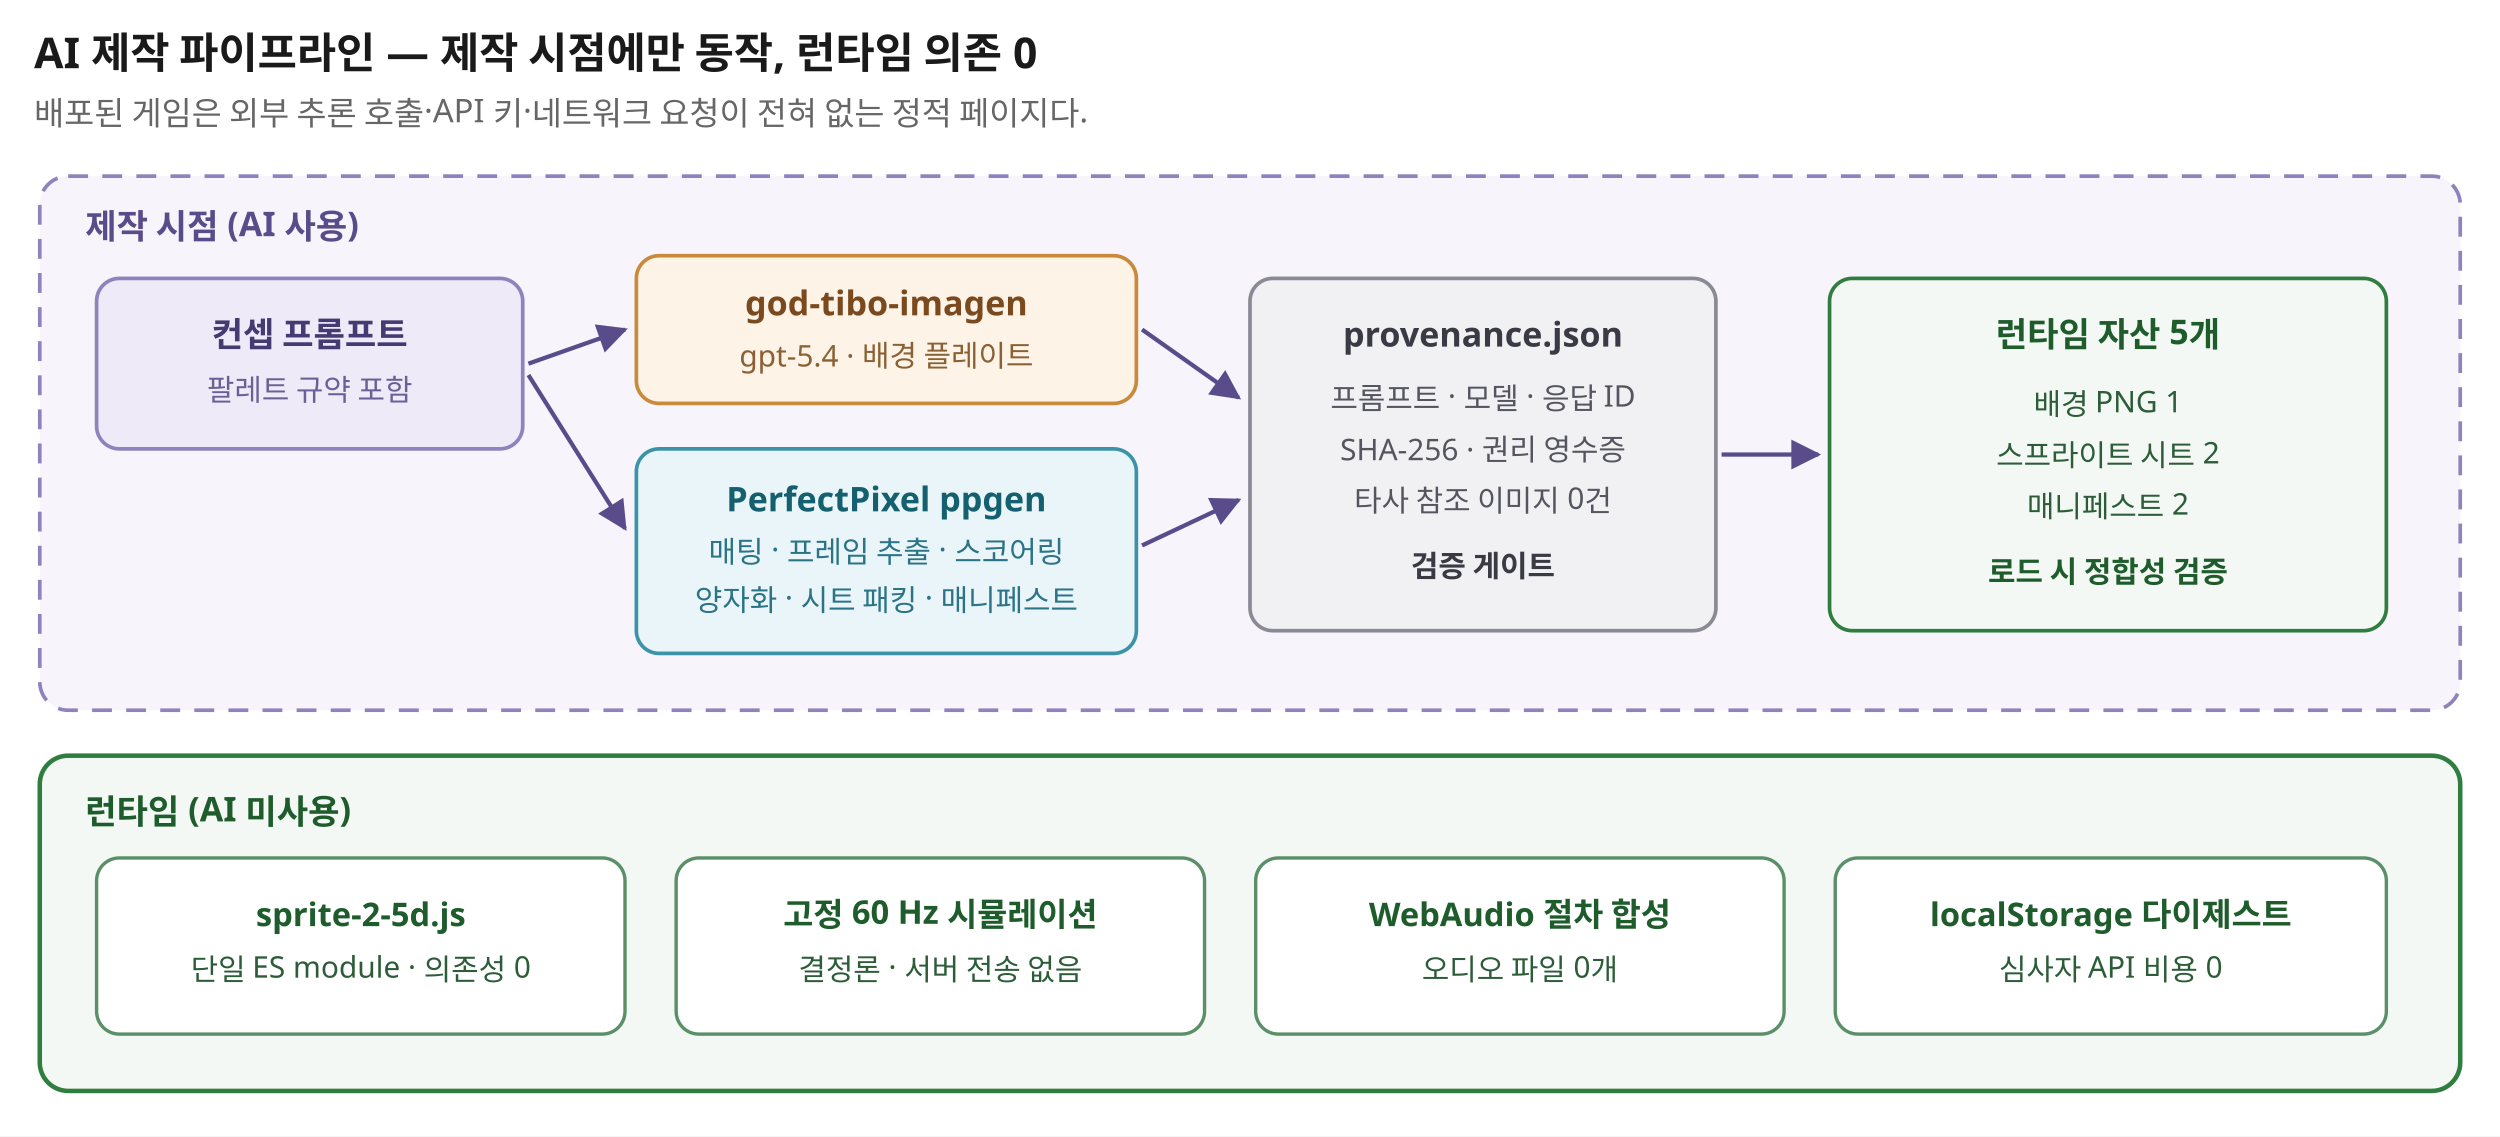
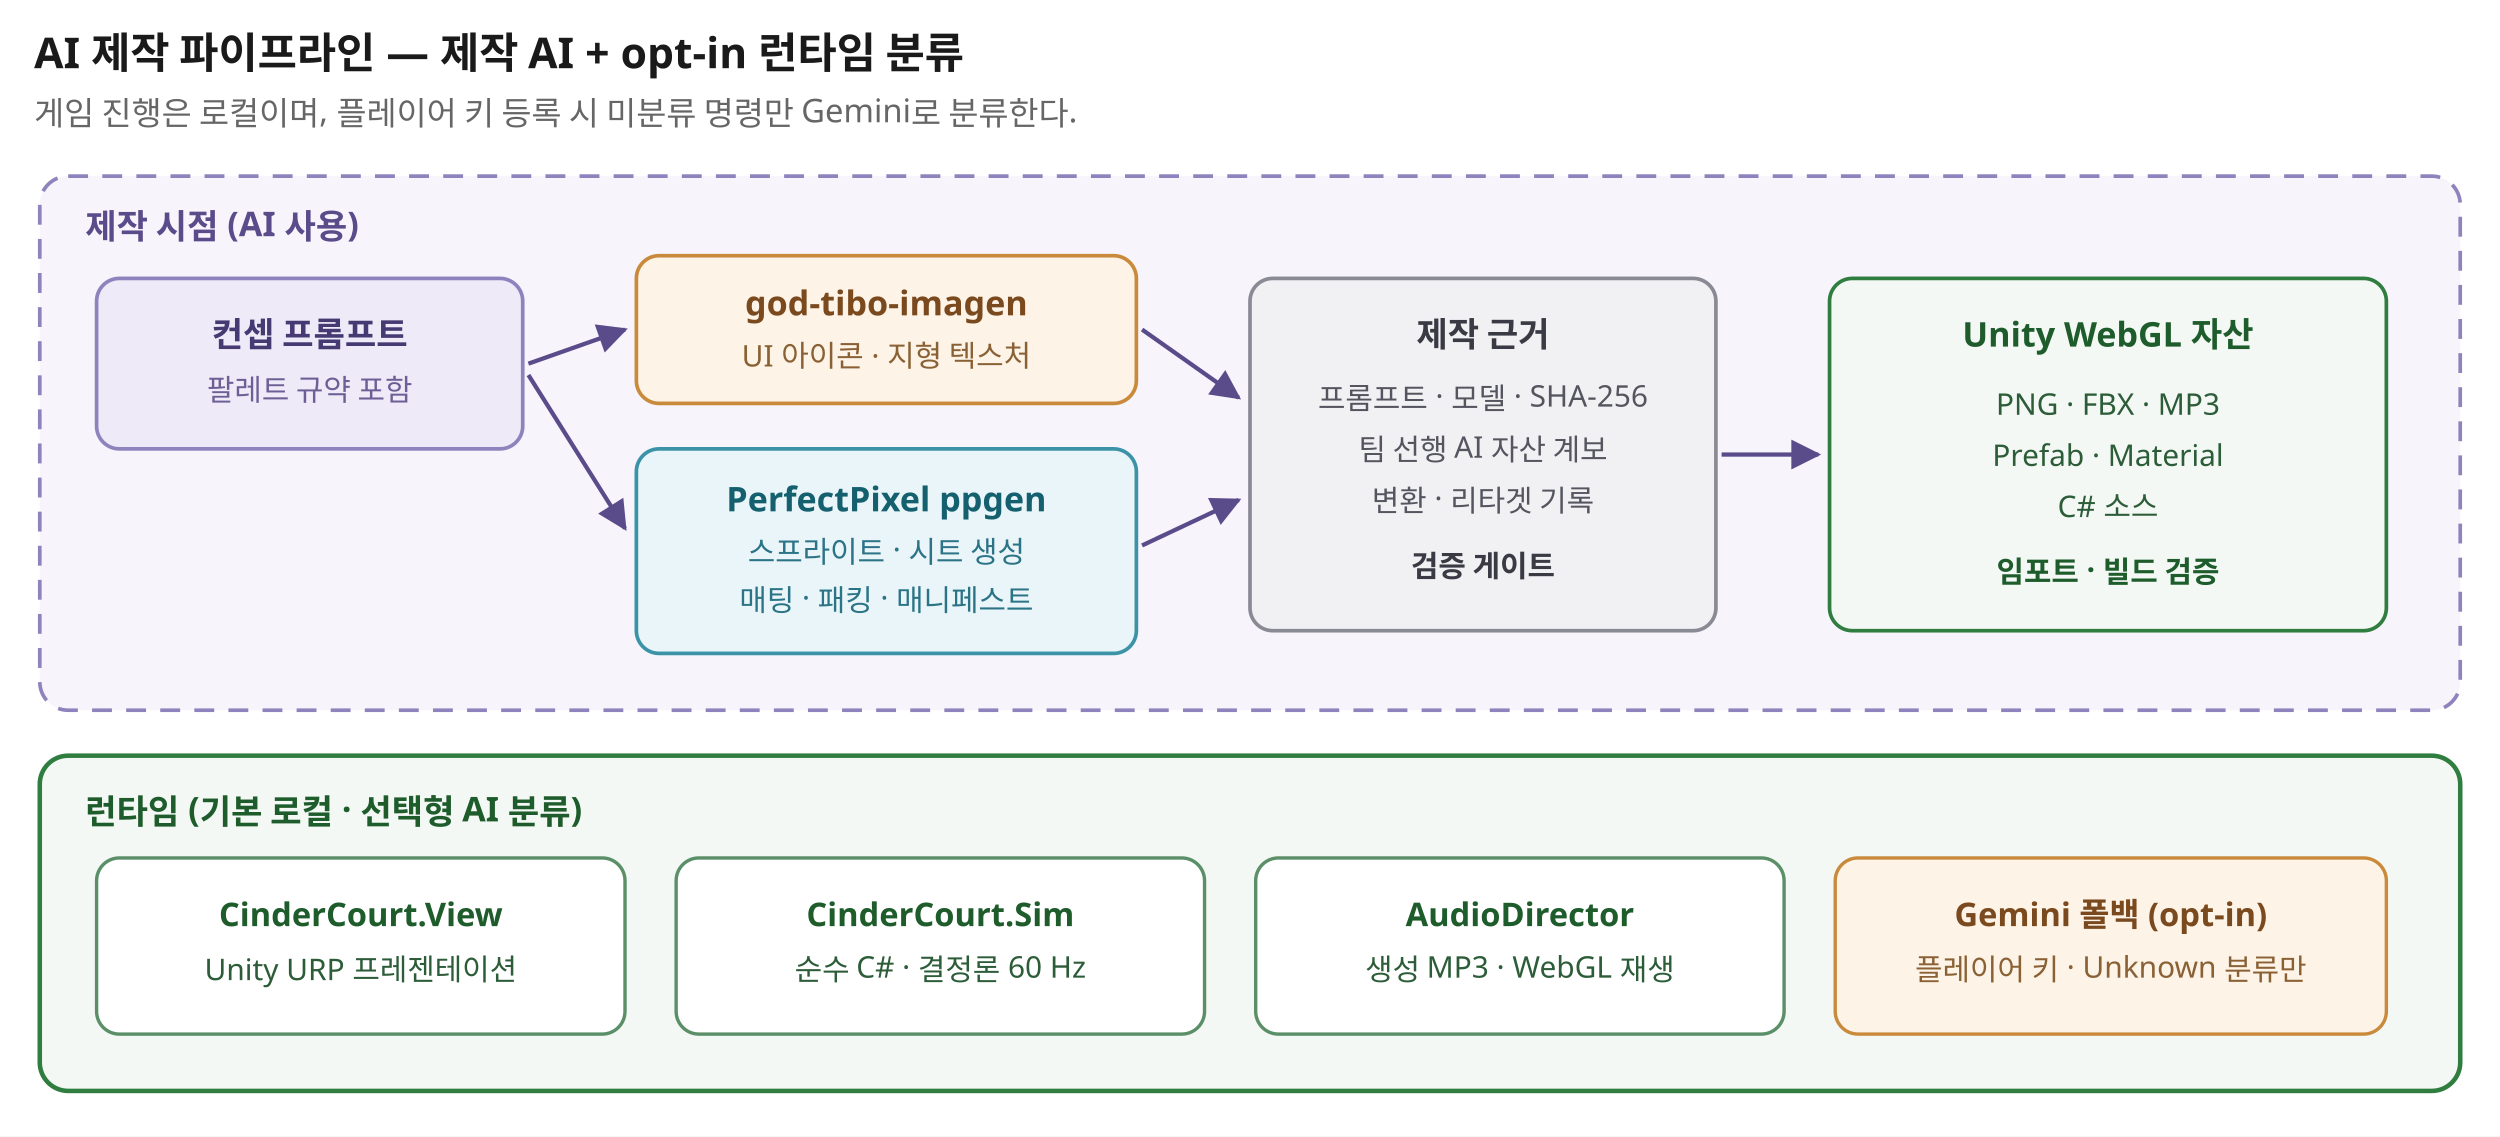
<svg xmlns="http://www.w3.org/2000/svg" viewBox="0 0 880 400" width="880" height="400" font-family="Apple SD Gothic Neo, Noto Sans KR, sans-serif">
  <defs>
    <marker id="p1" viewBox="0 0 10 10" refX="9" refY="5" markerWidth="7" markerHeight="7" orient="auto-start-reverse">
      <path d="M0 0 L10 5 L0 10 z" fill="#5a4b8a" />
    </marker>
  </defs>
  <rect x="0" y="0" width="880" height="400" fill="#ffffff" />
-   <text x="12" y="24" font-size="15" font-weight="700" fill="#1a1a1a">AI 제작 파이프라인 — 제작 시점에만 동작, 런타임 의존 0</text>
-   <text x="12" y="44" font-size="11.5" fill="#666">배포된 게임은 외부 추론 호출·API 키·네트워크 요청이 전혀 없는 정적 페이지다.</text>
+   <text x="12" y="24" font-size="15" font-weight="700" fill="#1a1a1a">AI 제작 파이프라인 — 제작 AI + opt-in 런타임 분류</text>
+   <text x="12" y="44" font-size="11.5" fill="#666">게임 진행은 로컬이며, 플레이어 키 등록 시 미분류 명령만 Gemini로 분류한다.</text>
  <rect x="14" y="62" width="852" height="188" rx="10" fill="#f7f5fb" stroke="#8f83bd" stroke-width="1.3" stroke-dasharray="7 5" />
  <text x="30" y="84" font-size="12" font-weight="700" fill="#5a4b8a">제작 시점 (AI 사용)</text>
  <g>
    <rect x="34" y="98" width="150" height="60" rx="8" fill="#efeaf8" stroke="#8f83bd" stroke-width="1.3" />
    <text x="109" y="122" font-size="12" font-weight="700" text-anchor="middle" fill="#463a72">컨셉 프롬프트</text>
    <text x="109" y="141" font-size="10.5" text-anchor="middle" fill="#6b5f96">팔레트 규약 포함</text>
  </g>
  <g>
    <rect x="224" y="90" width="176" height="52" rx="8" fill="#fdf3e7" stroke="#c98a3c" stroke-width="1.3" />
    <text x="312" y="111" font-size="12" font-weight="700" text-anchor="middle" fill="#7a4a1e">god-tibo-imagen</text>
-     <text x="312" y="129" font-size="10.5" text-anchor="middle" fill="#8a6134">gpt-5.4 · 배경 플레이트</text>
+     <text x="312" y="129" font-size="10.5" text-anchor="middle" fill="#8a6134">UI 아이콘 · 지형 텍스처</text>
  </g>
  <g>
    <rect x="224" y="158" width="176" height="72" rx="8" fill="#e9f5f8" stroke="#3c93a8" stroke-width="1.3" />
    <text x="312" y="180" font-size="12" font-weight="700" text-anchor="middle" fill="#14606f">PerfectPixel ppgen</text>
-     <text x="312" y="198" font-size="10.5" text-anchor="middle" fill="#2b7386">매팅 · 프레임 추출 · 스코어링</text>
-     <text x="312" y="215" font-size="10.5" text-anchor="middle" fill="#2b7386">양자화 · 시트 패킹 · 매니페스트</text>
+     <text x="312" y="198" font-size="10.5" text-anchor="middle" fill="#2b7386">스프라이트 · 시트 생성</text>
+     <text x="312" y="215" font-size="10.5" text-anchor="middle" fill="#2b7386">매팅 · 패킹 · 매니페스트</text>
  </g>
  <g>
    <rect x="440" y="98" width="164" height="124" rx="8" fill="#f1f1f4" stroke="#8a8a95" stroke-width="1.3" />
-     <text x="522" y="122" font-size="12" font-weight="700" text-anchor="middle" fill="#3a3a44">provenance.json</text>
-     <text x="522" y="144" font-size="10.5" text-anchor="middle" fill="#55555f">프롬프트 · 모델 · 응답 ID</text>
-     <text x="522" y="162" font-size="10.5" text-anchor="middle" fill="#55555f">SHA-256 · 권리 영수증</text>
-     <text x="522" y="180" font-size="10.5" text-anchor="middle" fill="#55555f">타사 참조 이미지 0건</text>
+     <text x="522" y="122" font-size="12" font-weight="700" text-anchor="middle" fill="#3a3a44">제작 근거</text>
+     <text x="522" y="144" font-size="10.5" text-anchor="middle" fill="#55555f">프롬프트 · 모델 · SHA-256</text>
+     <text x="522" y="162" font-size="10.5" text-anchor="middle" fill="#55555f">팀 선행 AI 자산 계보</text>
+     <text x="522" y="180" font-size="10.5" text-anchor="middle" fill="#55555f">변환 · 리타겟 기록</text>
    <text x="522" y="203" font-size="10.5" font-weight="700" text-anchor="middle" fill="#3a3a44">검증 게이트</text>
  </g>
  <g>
    <rect x="644" y="98" width="196" height="124" rx="8" fill="#f3f8f4" stroke="#2f7d3f" stroke-width="1.3" />
-     <text x="742" y="122" font-size="12" font-weight="700" text-anchor="middle" fill="#1e5c2c">런타임 자산 5개</text>
-     <text x="742" y="146" font-size="10.5" text-anchor="middle" fill="#2c5c38">배경 PNG 1</text>
-     <text x="742" y="164" font-size="10.5" text-anchor="middle" fill="#2c5c38">스프라이트 시트 2</text>
-     <text x="742" y="182" font-size="10.5" text-anchor="middle" fill="#2c5c38">매니페스트 2</text>
-     <text x="742" y="205" font-size="10.5" font-weight="700" text-anchor="middle" fill="#1e5c2c">로드 시 정합성 검증</text>
+     <text x="742" y="122" font-size="12" font-weight="700" text-anchor="middle" fill="#1e5c2c">Unity WebGL 자산</text>
+     <text x="742" y="146" font-size="10.5" text-anchor="middle" fill="#2c5c38">PNG · FBX · MP3</text>
+     <text x="742" y="164" font-size="10.5" text-anchor="middle" fill="#2c5c38">Prefab · Material</text>
+     <text x="742" y="182" font-size="10.5" text-anchor="middle" fill="#2c5c38">C# 소스</text>
+     <text x="742" y="205" font-size="10.5" font-weight="700" text-anchor="middle" fill="#1e5c2c">임포트 · 빌드 검증</text>
  </g>
  <line x1="186" y1="128" x2="220" y2="116" stroke="#5a4b8a" stroke-width="1.5" marker-end="url(#p1)" />
  <line x1="186" y1="132" x2="220" y2="186" stroke="#5a4b8a" stroke-width="1.5" marker-end="url(#p1)" />
  <line x1="402" y1="116" x2="436" y2="140" stroke="#5a4b8a" stroke-width="1.5" marker-end="url(#p1)" />
  <line x1="402" y1="192" x2="436" y2="176" stroke="#5a4b8a" stroke-width="1.5" marker-end="url(#p1)" />
  <line x1="606" y1="160" x2="640" y2="160" stroke="#5a4b8a" stroke-width="1.5" marker-end="url(#p1)" />
  <rect x="14" y="266" width="852" height="118" rx="10" fill="#f3f8f4" stroke="#2f7d3f" stroke-width="1.6" />
-   <text x="30" y="290" font-size="12" font-weight="700" fill="#1e5c2c">런타임 (AI 미사용)</text>
+   <text x="30" y="290" font-size="12" font-weight="700" fill="#1e5c2c">런타임 (기본 로컬 · 선택형 AI 분류)</text>
  <rect x="34" y="302" width="186" height="62" rx="8" fill="#ffffff" stroke="#5a8f68" stroke-width="1.2" />
-   <text x="127" y="326" font-size="11.5" font-weight="700" text-anchor="middle" fill="#1e5c2c">sprite-2-5d.js</text>
-   <text x="127" y="345" font-size="10.5" text-anchor="middle" fill="#2c5c38">단일 ES module · 의존성 0</text>
+   <text x="127" y="326" font-size="11.5" font-weight="700" text-anchor="middle" fill="#1e5c2c">CinderCourt.View</text>
+   <text x="127" y="345" font-size="10.5" text-anchor="middle" fill="#2c5c38">Unity URP 프레젠테이션</text>
  <rect x="238" y="302" width="186" height="62" rx="8" fill="#ffffff" stroke="#5a8f68" stroke-width="1.2" />
-   <text x="331" y="326" font-size="11.5" font-weight="700" text-anchor="middle" fill="#1e5c2c">고정 60 Hz 시뮬레이션</text>
-   <text x="331" y="345" font-size="10.5" text-anchor="middle" fill="#2c5c38">결정론 · 서버 전송 없음</text>
+   <text x="331" y="326" font-size="11.5" font-weight="700" text-anchor="middle" fill="#1e5c2c">CinderCourt.Sim</text>
+   <text x="331" y="345" font-size="10.5" text-anchor="middle" fill="#2c5c38">순수 C# · 결정론 60 Hz</text>
  <rect x="442" y="302" width="186" height="62" rx="8" fill="#ffffff" stroke="#5a8f68" stroke-width="1.2" />
-   <text x="535" y="326" font-size="11.5" font-weight="700" text-anchor="middle" fill="#1e5c2c">WebAudio 절차 합성</text>
-   <text x="535" y="345" font-size="10.5" text-anchor="middle" fill="#2c5c38">오디오 파일 0개</text>
-   <rect x="646" y="302" width="194" height="62" rx="8" fill="#ffffff" stroke="#5a8f68" stroke-width="1.2" />
-   <text x="743" y="326" font-size="11.5" font-weight="700" text-anchor="middle" fill="#1e5c2c">localStorage 다이제스트</text>
-   <text x="743" y="345" font-size="10.5" text-anchor="middle" fill="#2c5c38">심사자 API 비용 0</text>
+   <text x="535" y="326" font-size="11.5" font-weight="700" text-anchor="middle" fill="#1e5c2c">AudioDirector</text>
+   <text x="535" y="345" font-size="10.5" text-anchor="middle" fill="#2c5c38">생성 MP3 · WebGL 재생</text>
+   <rect x="646" y="302" width="194" height="62" rx="8" fill="#fdf3e7" stroke="#c98a3c" stroke-width="1.2" />
+   <text x="743" y="326" font-size="11.5" font-weight="700" text-anchor="middle" fill="#7a4a1e">Gemini 폴백 (opt-in)</text>
+   <text x="743" y="345" font-size="10.5" text-anchor="middle" fill="#8a6134">플레이어 키 · Unknown 분류만</text>
</svg>
